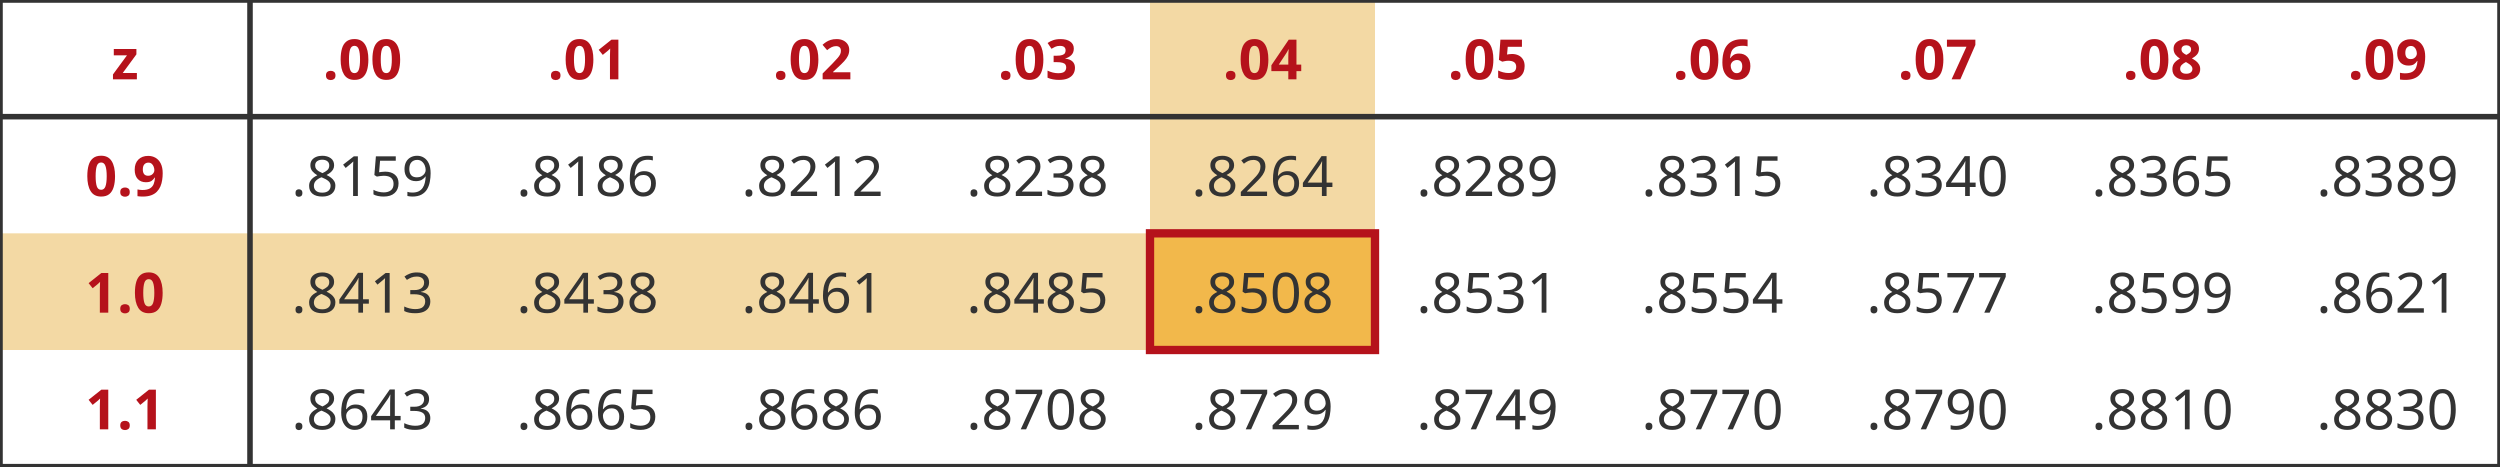
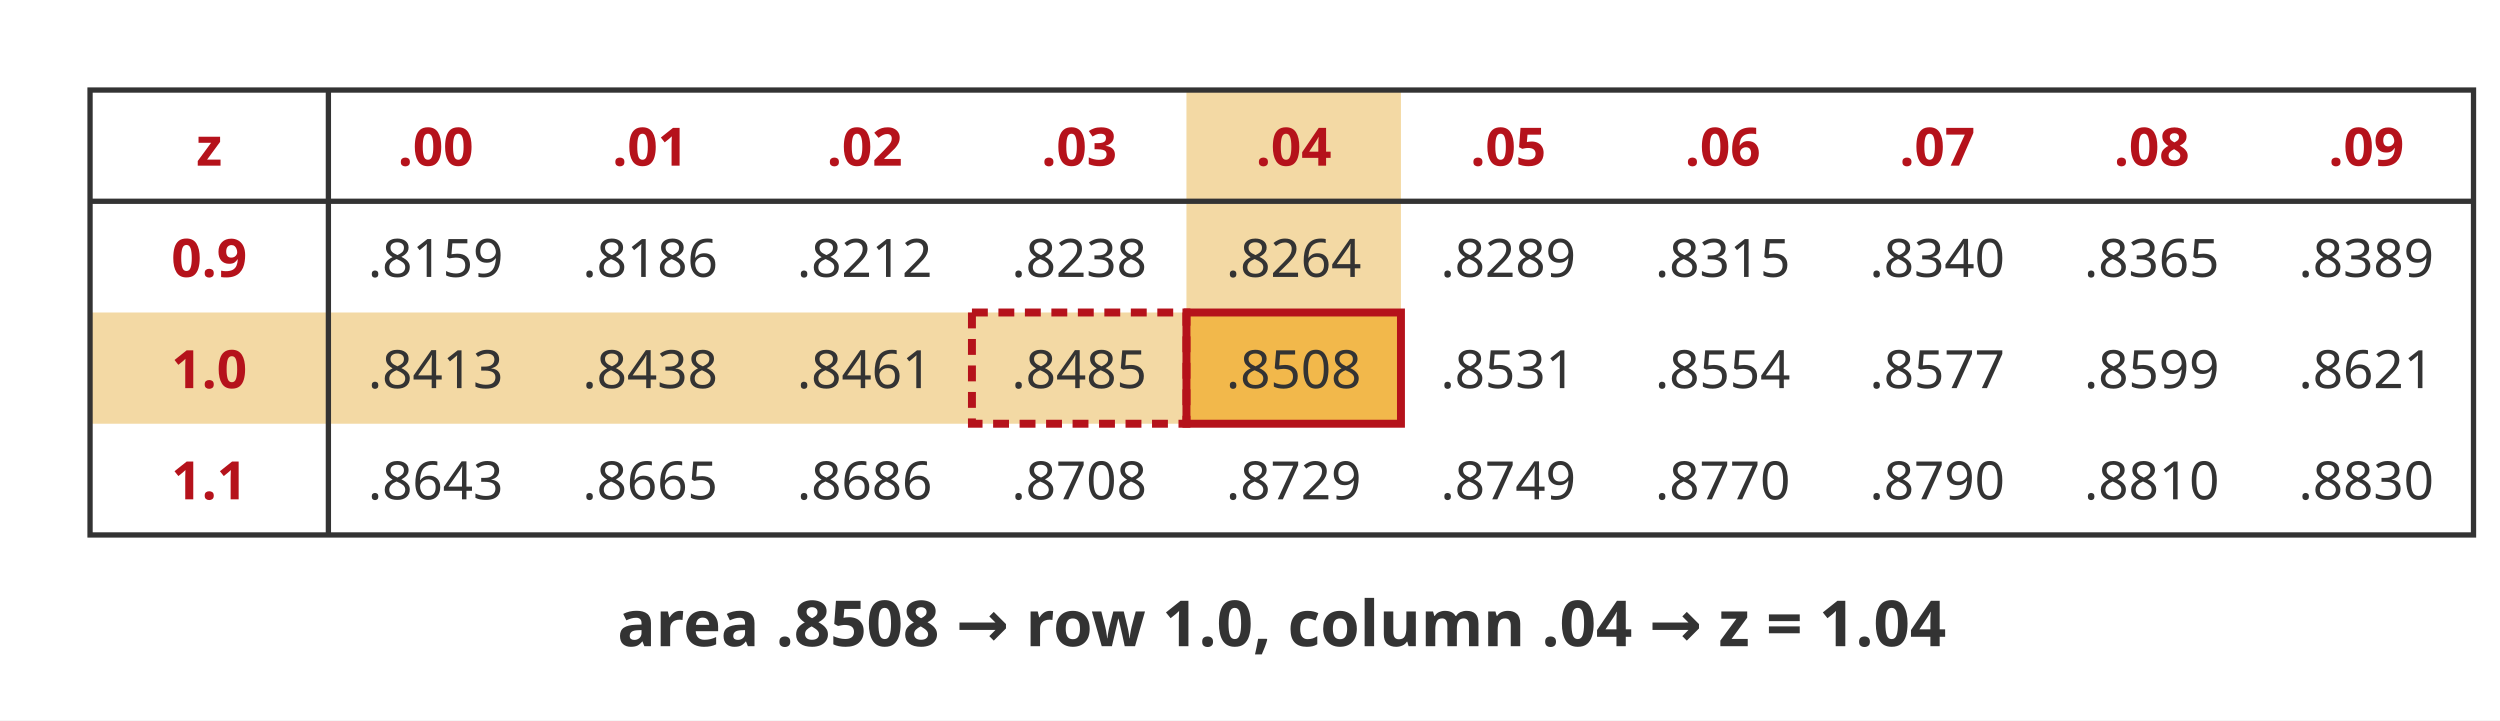
- <svg xmlns="http://www.w3.org/2000/svg" viewBox="0 0 900 168" width="900" height="168" font-family="sans-serif">
+ <svg xmlns="http://www.w3.org/2000/svg" viewBox="-34 -34 944 272" width="944" height="272" font-family="sans-serif">
+   <rect x="-34" y="-34" width="944" height="272" fill="white" />
  <rect width="900" height="168" fill="white" />
  <rect x="0" y="84" width="495.0" height="42" fill="#f3d9a4" />
  <rect x="414.0" y="0" width="81.0" height="126" fill="#f3d9a4" />
  <rect x="414.0" y="84" width="81.0" height="42" fill="#f2b84b" stroke="#b5121b" stroke-width="3" />
  <rect x="0" y="0" width="900" height="168" fill="none" stroke="#333" stroke-width="2" />
  <line x1="0" y1="42" x2="900" y2="42" stroke="#333" stroke-width="2" />
  <line x1="90" y1="0" x2="90" y2="168" stroke="#333" stroke-width="2" />
  <text x="45.0" y="28.56" font-size="20" font-weight="bold" text-anchor="middle" fill="#b5121b">z</text>
  <text x="130.5" y="28.56" font-size="20" font-weight="bold" text-anchor="middle" fill="#b5121b">.00</text>
  <text x="211.5" y="28.56" font-size="20" font-weight="bold" text-anchor="middle" fill="#b5121b">.01</text>
  <text x="292.5" y="28.56" font-size="20" font-weight="bold" text-anchor="middle" fill="#b5121b">.02</text>
  <text x="373.5" y="28.56" font-size="20" font-weight="bold" text-anchor="middle" fill="#b5121b">.03</text>
  <text x="454.5" y="28.56" font-size="20" font-weight="bold" text-anchor="middle" fill="#b5121b">.04</text>
  <text x="535.5" y="28.56" font-size="20" font-weight="bold" text-anchor="middle" fill="#b5121b">.05</text>
  <text x="616.5" y="28.56" font-size="20" font-weight="bold" text-anchor="middle" fill="#b5121b">.06</text>
  <text x="697.5" y="28.56" font-size="20" font-weight="bold" text-anchor="middle" fill="#b5121b">.07</text>
  <text x="778.5" y="28.56" font-size="20" font-weight="bold" text-anchor="middle" fill="#b5121b">.08</text>
  <text x="859.5" y="28.56" font-size="20" font-weight="bold" text-anchor="middle" fill="#b5121b">.09</text>
  <text x="45.0" y="70.56" font-size="20" font-weight="bold" text-anchor="middle" fill="#b5121b">0.9</text>
  <text x="130.5" y="70.56" font-size="20" text-anchor="middle" fill="#333">.8159</text>
  <text x="211.5" y="70.56" font-size="20" text-anchor="middle" fill="#333">.8186</text>
  <text x="292.5" y="70.56" font-size="20" text-anchor="middle" fill="#333">.8212</text>
  <text x="373.5" y="70.56" font-size="20" text-anchor="middle" fill="#333">.8238</text>
  <text x="454.5" y="70.56" font-size="20" text-anchor="middle" fill="#333">.8264</text>
  <text x="535.5" y="70.56" font-size="20" text-anchor="middle" fill="#333">.8289</text>
  <text x="616.5" y="70.56" font-size="20" text-anchor="middle" fill="#333">.8315</text>
  <text x="697.5" y="70.56" font-size="20" text-anchor="middle" fill="#333">.8340</text>
  <text x="778.5" y="70.56" font-size="20" text-anchor="middle" fill="#333">.8365</text>
  <text x="859.5" y="70.56" font-size="20" text-anchor="middle" fill="#333">.8389</text>
  <text x="45.0" y="112.56" font-size="20" font-weight="bold" text-anchor="middle" fill="#b5121b">1.0</text>
  <text x="130.5" y="112.56" font-size="20" text-anchor="middle" fill="#333">.8413</text>
  <text x="211.5" y="112.56" font-size="20" text-anchor="middle" fill="#333">.8438</text>
  <text x="292.5" y="112.56" font-size="20" text-anchor="middle" fill="#333">.8461</text>
  <text x="373.5" y="112.56" font-size="20" text-anchor="middle" fill="#333">.8485</text>
  <text x="454.5" y="112.56" font-size="20" text-anchor="middle" fill="#333">.8508</text>
  <text x="535.5" y="112.56" font-size="20" text-anchor="middle" fill="#333">.8531</text>
  <text x="616.5" y="112.56" font-size="20" text-anchor="middle" fill="#333">.8554</text>
  <text x="697.5" y="112.56" font-size="20" text-anchor="middle" fill="#333">.8577</text>
  <text x="778.5" y="112.56" font-size="20" text-anchor="middle" fill="#333">.8599</text>
  <text x="859.5" y="112.56" font-size="20" text-anchor="middle" fill="#333">.8621</text>
  <text x="45.0" y="154.56" font-size="20" font-weight="bold" text-anchor="middle" fill="#b5121b">1.1</text>
  <text x="130.5" y="154.56" font-size="20" text-anchor="middle" fill="#333">.8643</text>
  <text x="211.5" y="154.56" font-size="20" text-anchor="middle" fill="#333">.8665</text>
  <text x="292.5" y="154.56" font-size="20" text-anchor="middle" fill="#333">.8686</text>
  <text x="373.5" y="154.56" font-size="20" text-anchor="middle" fill="#333">.8708</text>
  <text x="454.5" y="154.56" font-size="20" text-anchor="middle" fill="#333">.8729</text>
  <text x="535.5" y="154.56" font-size="20" text-anchor="middle" fill="#333">.8749</text>
  <text x="616.5" y="154.56" font-size="20" text-anchor="middle" fill="#333">.8770</text>
  <text x="697.5" y="154.56" font-size="20" text-anchor="middle" fill="#333">.8790</text>
  <text x="778.5" y="154.56" font-size="20" text-anchor="middle" fill="#333">.8810</text>
  <text x="859.5" y="154.56" font-size="20" text-anchor="middle" fill="#333">.8830</text>
+   <rect x="333.0" y="84" width="81.0" height="42" fill="none" stroke="#b5121b" stroke-width="3" stroke-dasharray="6 4" />
+   <text x="450.0" y="210" font-size="24" font-weight="bold" text-anchor="middle" fill="#333">area .8508  →  row 1.0, column .04  →  z = 1.04</text>
</svg>
